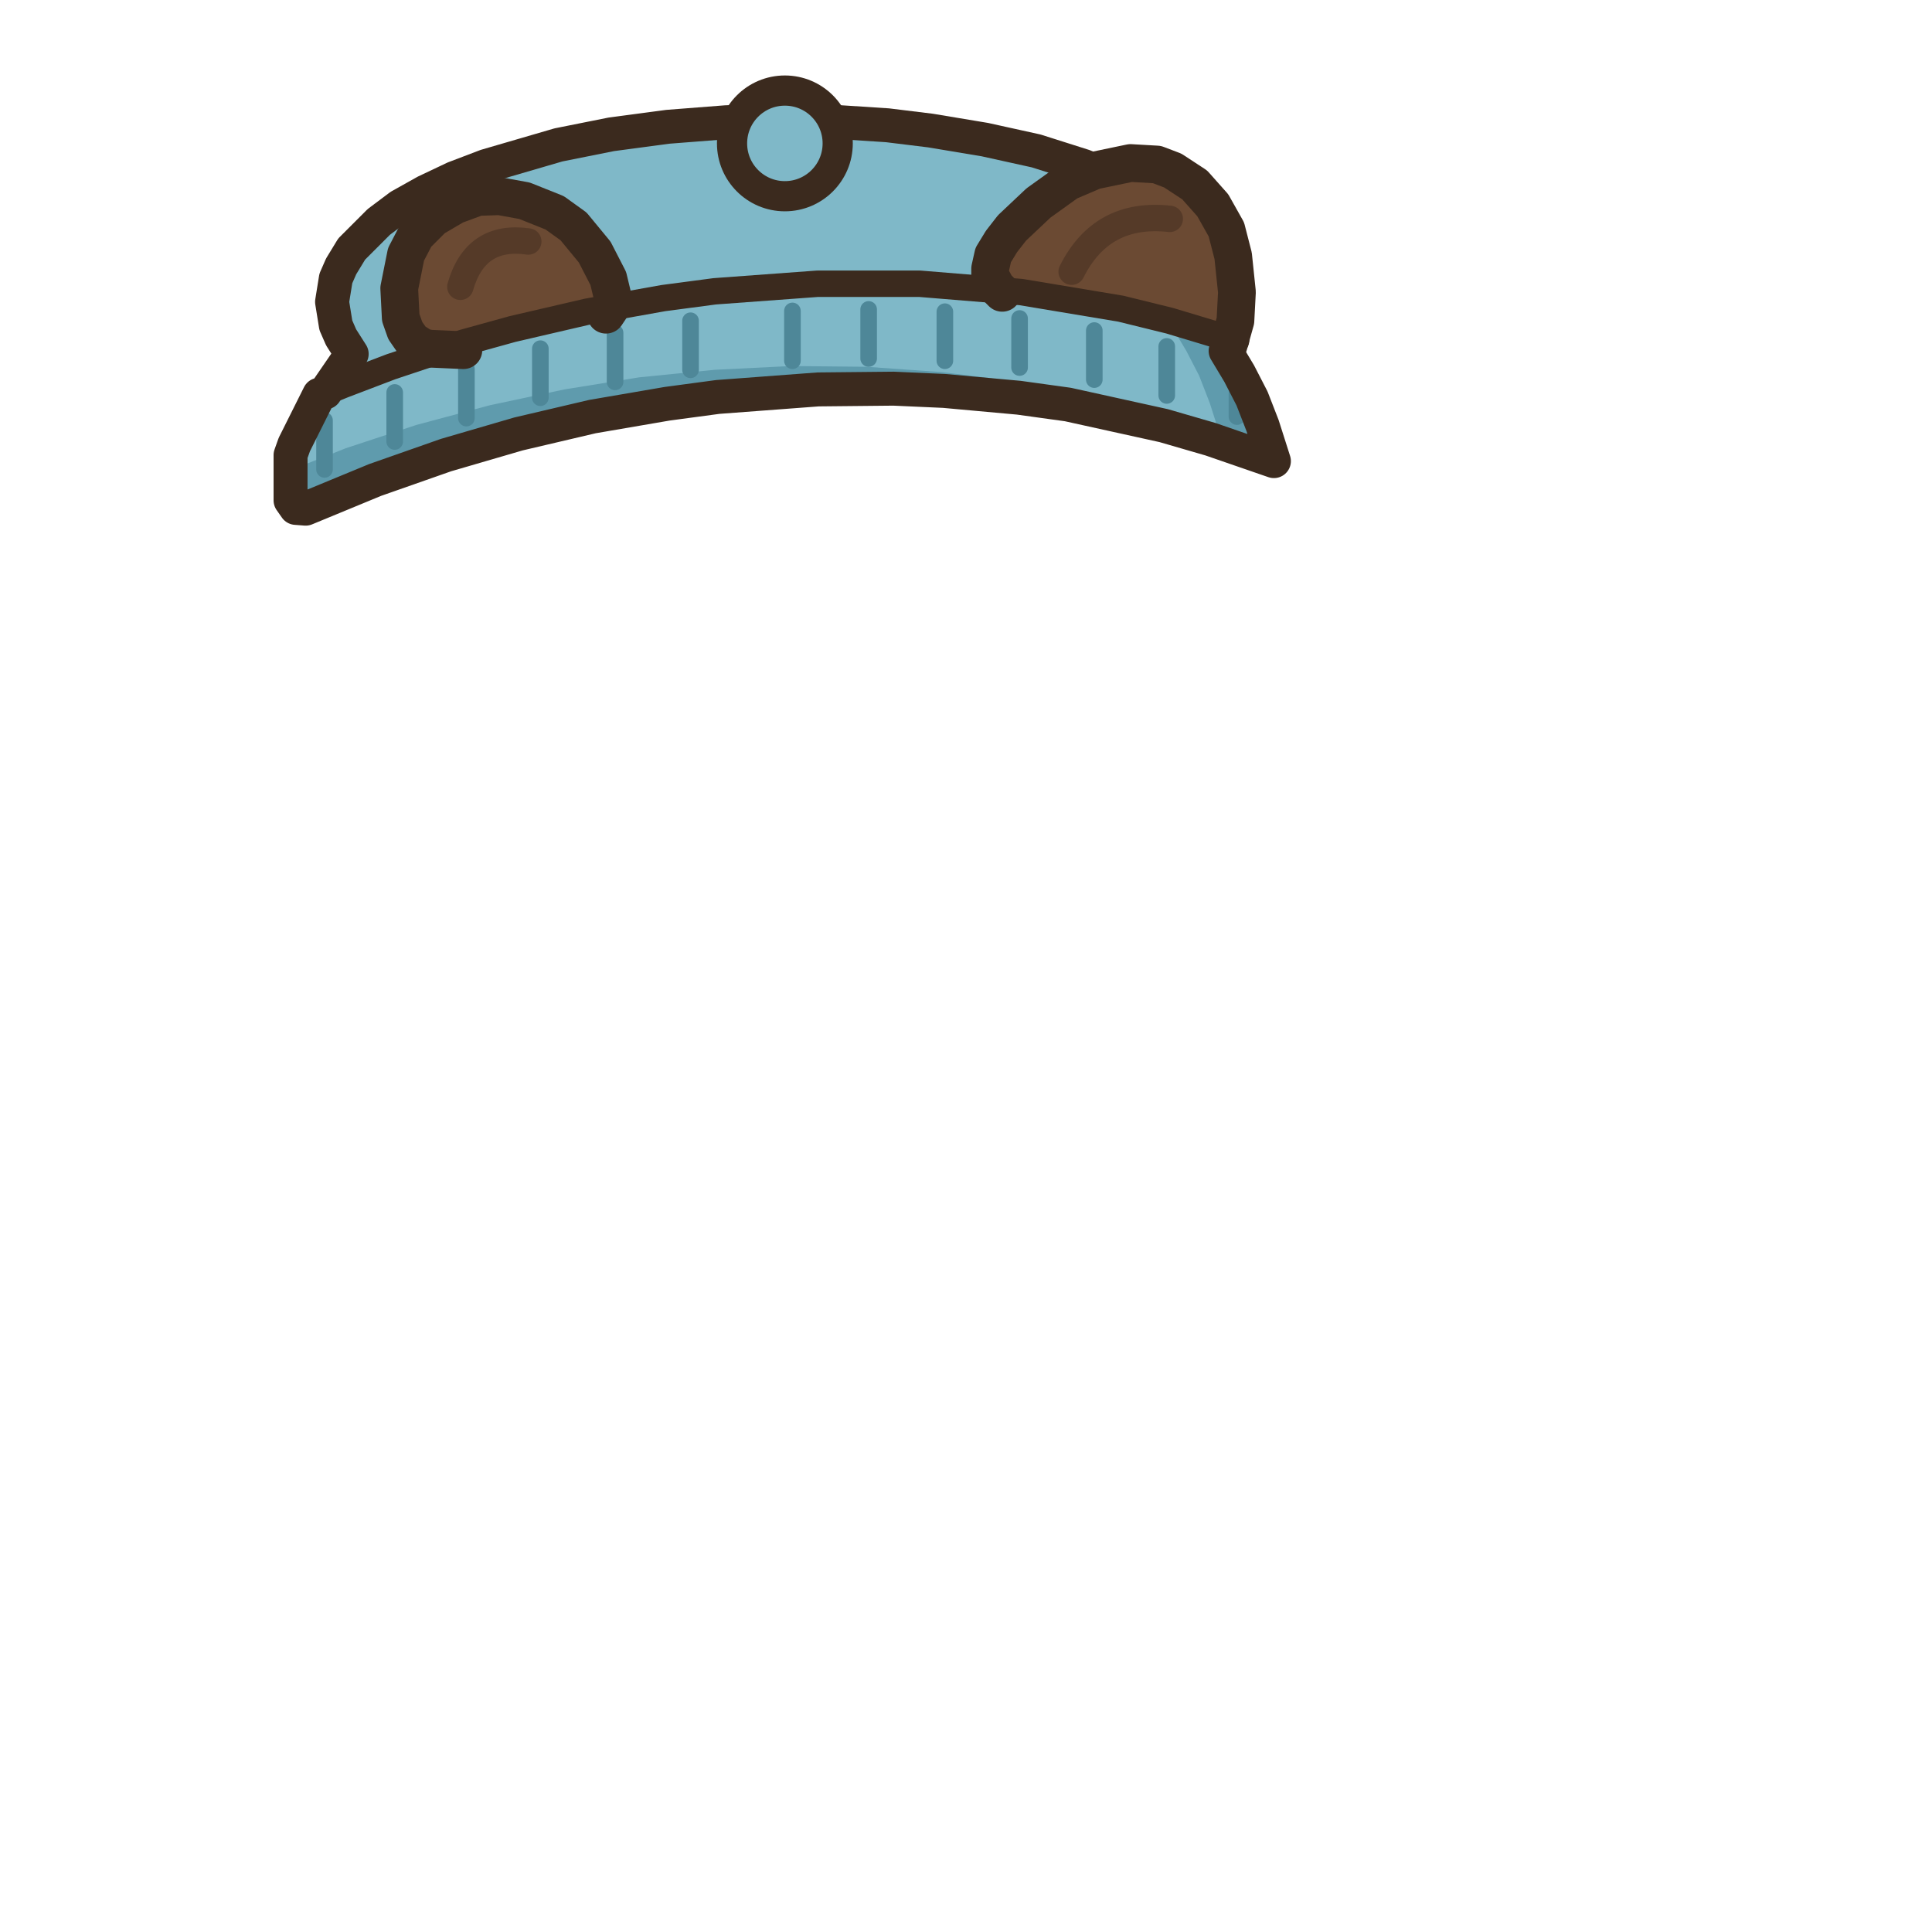
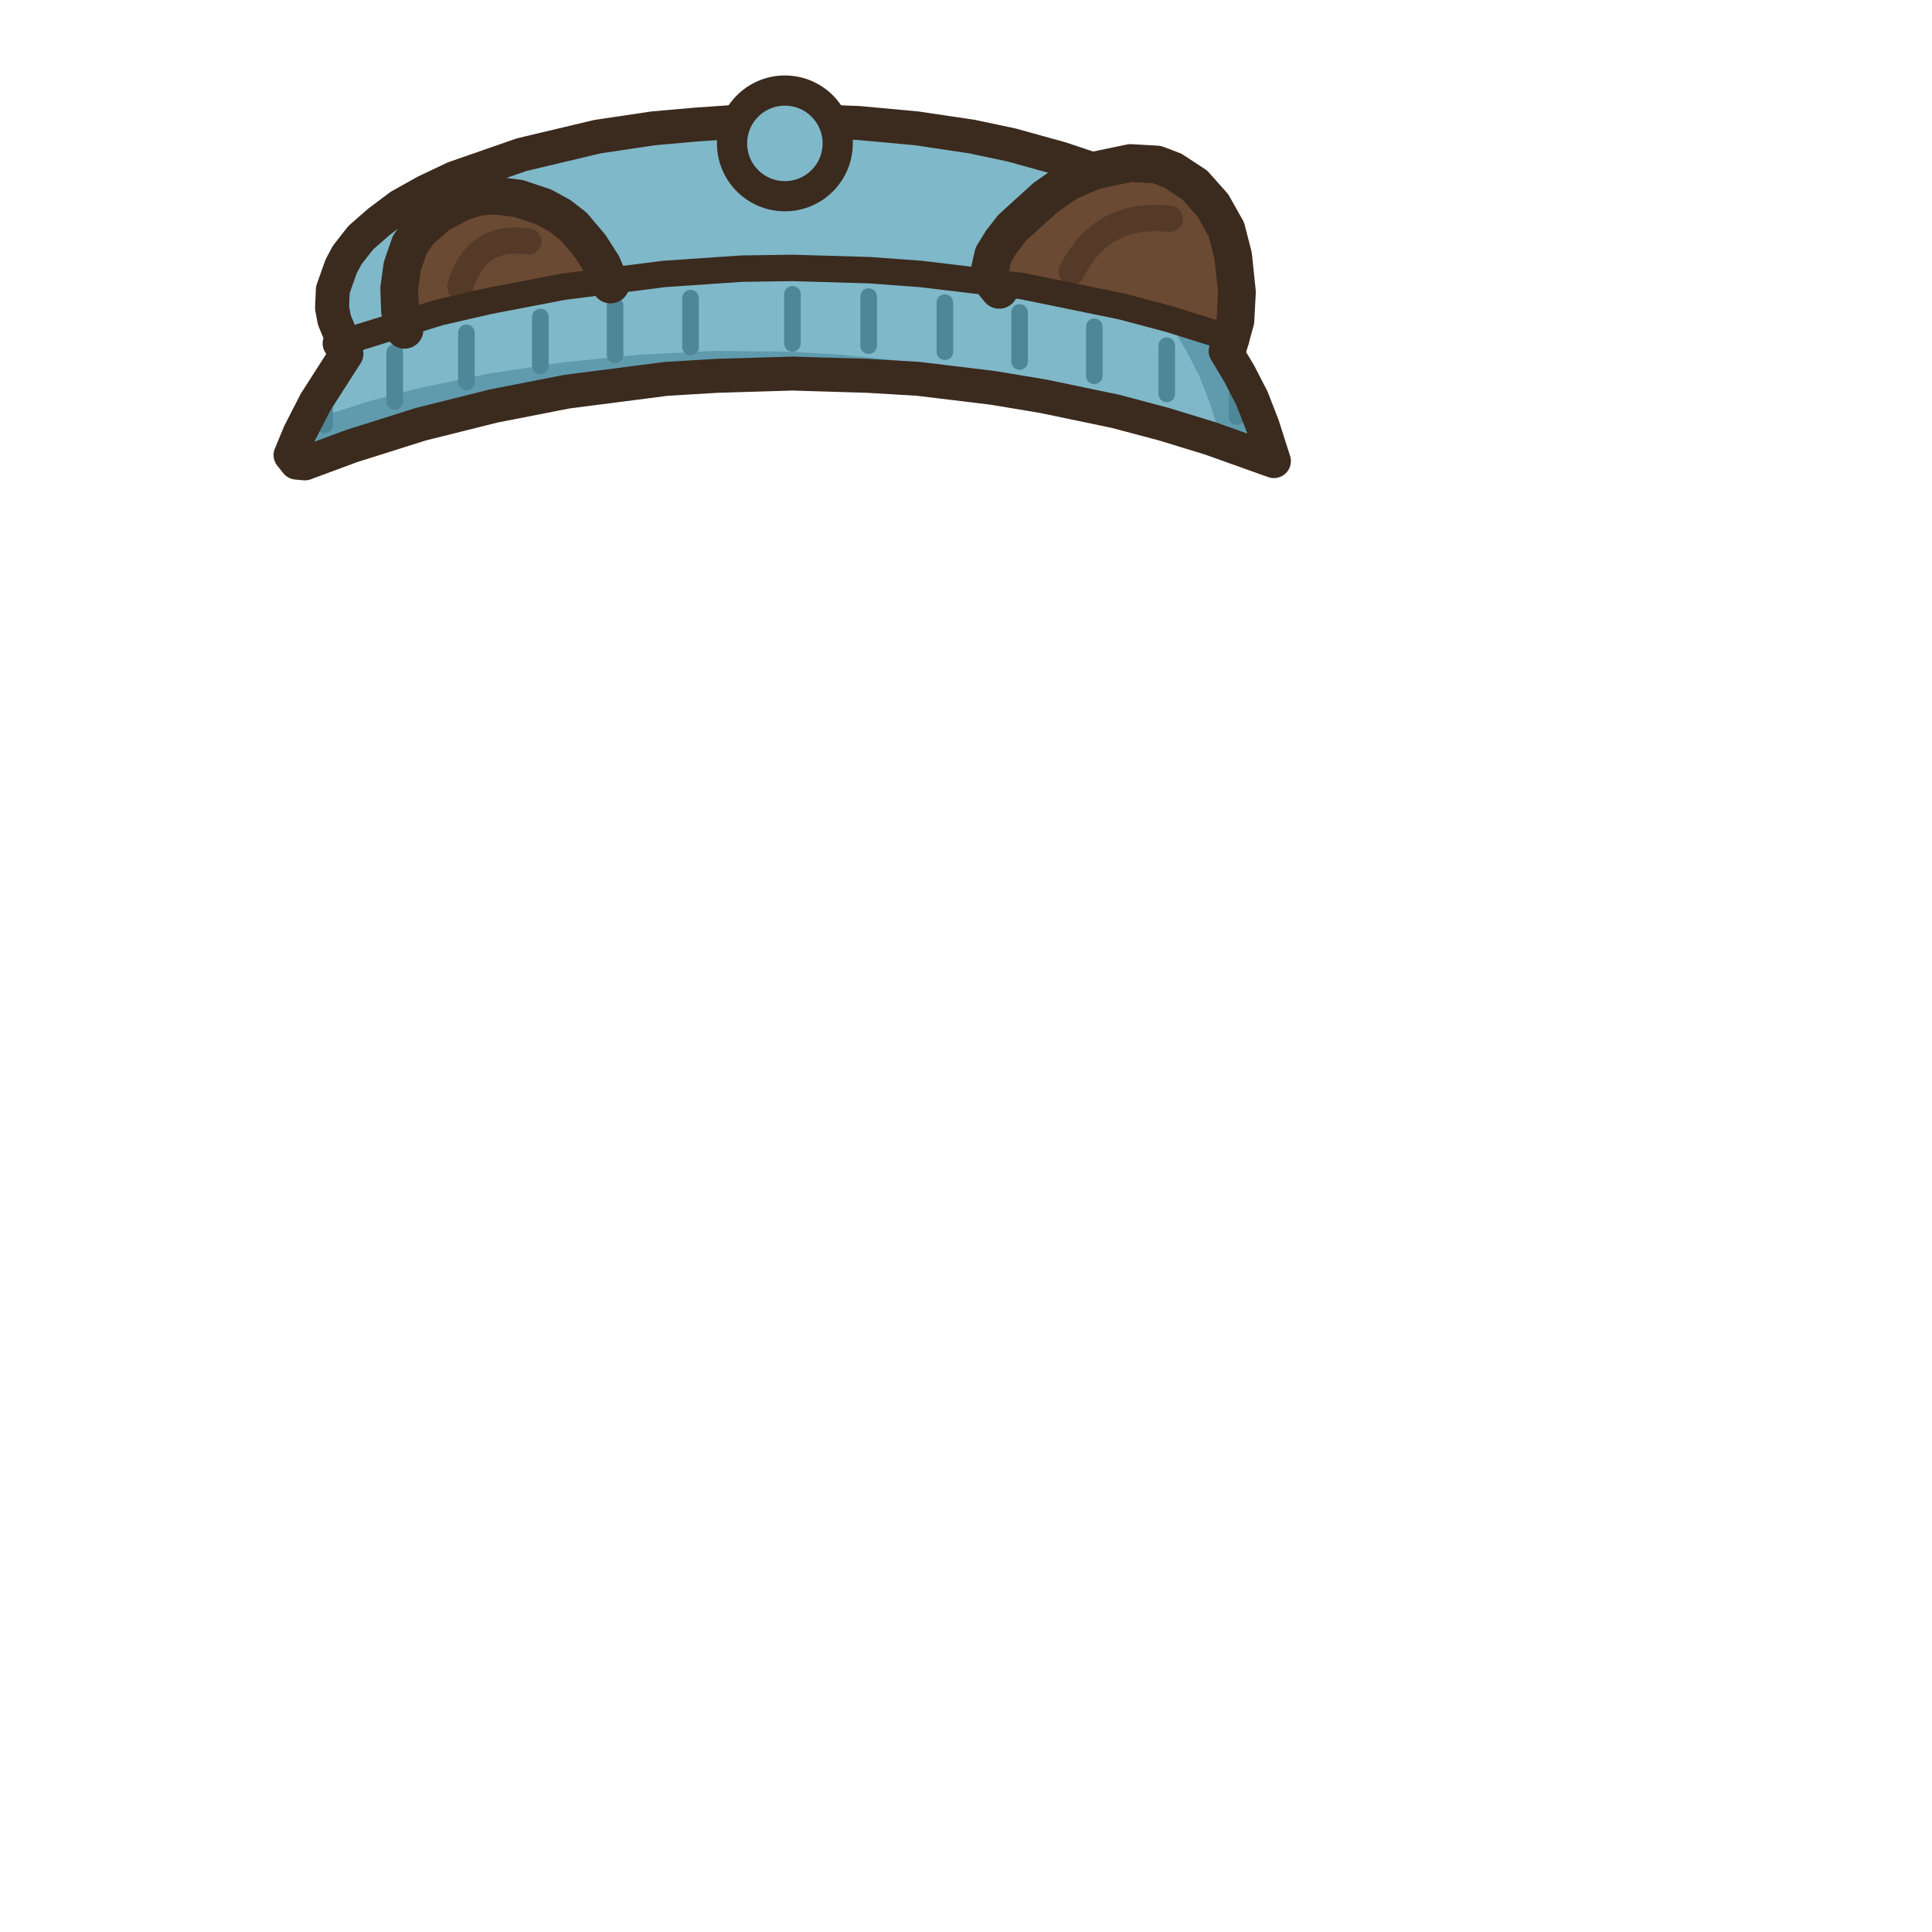
<svg xmlns="http://www.w3.org/2000/svg" viewBox="0 0 256 256">
  <g>
-     <path d="M163.7 37.6 L162.4 34.6 L160.2 31.5 L156.9 28.7 L152.8 26 L149.1 24.2 L143.6 22 L137.3 20 L130.5 18.5 L123.3 17.3 L117.6 16.6 L109.9 16.1 L102 16 L96.2 16.2 L88.5 16.8 L81 17.8 L74 19.2 L64.4 22 L60.2 23.6 L56.4 25.4 L53 27.3 L50.2 29.4 L46.6 33 L45.2 35.3 L44.5 36.9 L44 40 L44.5 43.1 L45.2 44.7 L46.6 46.9 L43.1 52 L42.3 52.3 L39 58.9 L38.5 60.3 L38.5 66.3 L39.2 67.3 L40.5 67.4 L49.7 63.6 L59.1 60.3 L68.7 57.5 L78.5 55.2 L88.4 53.5 L95.1 52.6 L108.4 51.6 L118.4 51.5 L125.1 51.8 L135 52.7 L141.5 53.6 L154.2 56.4 L160.4 58.2 L168.8 61.1 L167.3 56.4 L165.9 52.8 L164.2 49.5 L162.4 46.5 L163.3 45 L162.8 44.8 L163.9 41.6 L164 39.2Z" fill="#7FB8C8" />
-     <path d="M163.5 36.9 L162.8 35.3 L161.4 33 L159.4 30.8 L156.9 28.7 L151.6 25.4 L144.2 22.2 L148 24.3 L151.7 27.1 L153.8 29.3 L155.8 32.3 L156.7 34.6 L157 37 L156.7 39.4 L155.8 41.8 L156.3 42 L155.4 43.5 L157.2 46.5 L158.9 49.8 L160.3 53.4 L161.8 58.1 L153.4 55.2 L147.2 53.4 L140.9 51.9 L131.2 50.1 L124.7 49.3 L114.8 48.6 L104.8 48.5 L94.7 49 L84.7 50 L74.8 51.6 L64.9 53.7 L55.2 56.3 L45.8 59.4 L38.5 62.3 L38.5 66.3 L39.2 67.3 L40.5 67.4 L49.7 63.6 L59.1 60.3 L68.7 57.5 L78.5 55.2 L88.4 53.5 L95.1 52.6 L108.4 51.6 L118.4 51.5 L125.1 51.8 L135 52.7 L141.5 53.6 L154.2 56.4 L160.4 58.2 L168.8 61.1 L167.3 56.4 L165.9 52.8 L164.2 49.5 L162.4 46.5 L163.3 45 L162.8 44.8 L163.5 43.1 L164 40.8 L164 39.2Z" fill="#5F9BAD" />
-     <path d="M43 62.2 L43 55.7M52.3 58.5 L52.3 52M61.8 55.4 L61.8 48.9M71.6 52.7 L71.6 46.2M81.5 50.6 L81.5 44.1M91.5 49 L91.5 42.5M105 47.8 L105 41.2M115.1 47.5 L115.1 41M125.2 47.8 L125.2 41.3M135.1 48.7 L135.1 42.2M145 50.3 L145 43.8M154.6 52.4 L154.6 45.9M163.9 55.2 L163.9 52.2" fill="none" stroke="#4E8798" stroke-width="2.2" stroke-linecap="round" stroke-linejoin="round" />
-     <path d="M163.7 37.6 L162.4 34.6 L160.2 31.5 L156.9 28.7 L152.8 26 L149.1 24.2 L143.6 22 L137.3 20 L130.5 18.5 L123.3 17.3 L117.6 16.6 L109.9 16.1 L102 16 L96.2 16.2 L88.5 16.8 L81 17.8 L74 19.2 L64.4 22 L60.2 23.6 L56.4 25.4 L53 27.3 L50.2 29.4 L46.6 33 L45.2 35.3 L44.5 36.9 L44 40 L44.5 43.1 L45.2 44.7 L46.6 46.9 L43.1 52 L42.3 52.3 L39 58.9 L38.5 60.3 L38.5 66.3 L39.2 67.3 L40.5 67.4 L49.7 63.6 L59.1 60.3 L68.7 57.5 L78.5 55.2 L88.4 53.5 L95.1 52.6 L108.4 51.6 L118.4 51.5 L125.1 51.8 L135 52.7 L141.5 53.6 L154.2 56.4 L160.4 58.2 L168.8 61.1 L167.3 56.4 L165.9 52.8 L164.2 49.5 L162.4 46.5 L163.3 45 L162.8 44.8 L163.9 41.6 L164 39.2Z" fill="none" stroke="#3B2A1E" stroke-width="4.5" stroke-linecap="round" stroke-linejoin="round" />
-     <path d="M56 46 L59.5 46.4 L64.4 46.1 L71.6 44.2 L79.1 42.6 L80.5 41.5 L81.1 40.1 L81.1 38.6 L80.6 36.9 L79.3 34.3 L77.1 31.2 L75.5 29.5 L72.8 27.8 L69.5 26.6 L66.2 26 L64 26 L61.1 26.8 L58.1 28.4 L55.6 30.6 L54.3 32.4 L53.3 35.3 L52.9 39.2 L53 41.2 L53.3 43 L54.6 45.1Z" fill="#6B4A33" />
-     <path d="M56.9 46.2 L61.4 46.4M80.3 41.7 L80.9 40.8 L81.2 39.4 L80.6 36.9 L78.8 33.4 L76 30 L73.5 28.2 L69.5 26.6 L66.2 26 L63.3 26.1 L60.3 27.2 L57.4 28.9 L55.1 31.2 L53.8 33.7 L52.9 38.2 L53.1 42.1 L53.7 43.8 L54.6 45.1 L56 46 L56.9 46.2" fill="none" stroke="#3B2A1E" stroke-width="5" stroke-linecap="round" stroke-linejoin="round" />
+     <path d="M163.7 37.6 L162.4 34.6 L160.2 31.5 L157.8 29.4 L153.9 26.7 L149.1 24.2 L145 22.5 L140.5 21 L134 19.2 L128.8 18.1 L121.4 17 L113.8 16.3 L106 16 L98.1 16.1 L92.3 16.5 L86.6 17 L79.2 18.1 L69.1 20.5 L60.2 23.6 L56.4 25.4 L53 27.3 L50.2 29.4 L47.8 31.5 L46 33.8 L45.2 35.3 L44.1 38.4 L44 40.8 L44.3 42.4 L45.5 45.3 L45 45.5 L45.9 46.9 L41.8 53.3 L39.7 57.4 L38.5 60.3 L39.3 61.3 L40.4 61.4 L46.6 59.1 L55.8 56.2 L65.4 53.8 L75.1 51.9 L88.3 50.2 L95 49.8 L105 49.5 L115 49.8 L121.7 50.2 L131.6 51.4 L138.2 52.5 L147.8 54.5 L154.2 56.2 L160.4 58.1 L168.8 61.1 L167.3 56.4 L165.9 52.8 L164.2 49.5 L162.4 46.5 L163.3 44.9 L162.8 44.8 L163.9 41.6 L164 39.2Z" fill="#7FB8C8" />
+     <path d="M163.5 36.9 L162.8 35.3 L161.4 33 L159.4 30.8 L156.9 28.7 L151.6 25.4 L144.2 22.2 L148 24.3 L151.7 27.1 L153.8 29.3 L155.8 32.3 L156.7 34.6 L157 37 L156.7 39.4 L155.8 41.8 L156.3 41.9 L155.4 43.5 L157.2 46.5 L158.9 49.8 L160.3 53.4 L161.8 58.1 L153.4 55.1 L144 52.3 L137.6 50.8 L127.9 48.9 L121.3 48 L111.4 47 L104.7 46.6 L94.7 46.5 L84.6 47 L74.7 48 L64.8 49.5 L55.2 51.5 L48.8 53.2 L40.4 55.9 L38.5 60.3 L39.3 61.3 L40.4 61.4 L46.6 59.1 L55.8 56.2 L65.4 53.8 L75.1 51.9 L88.3 50.2 L95 49.8 L105 49.5 L115 49.8 L121.7 50.2 L131.6 51.4 L138.2 52.5 L147.8 54.5 L154.2 56.2 L160.4 58.1 L168.8 61.1 L167.3 56.4 L165.9 52.8 L164.2 49.5 L162.4 46.5 L163.3 44.9 L162.8 44.8 L163.5 43.1 L164 40.8 L164 39.2Z" fill="#5F9BAD" />
+     <path d="M43 56.3 L43 54.1M52.3 53.2 L52.3 46.7M61.8 50.6 L61.8 44.1M71.6 48.5 L71.6 42M81.5 47 L81.5 40.5M91.5 46 L91.5 39.5M105 45.5 L105 39M115.1 45.8 L115.1 39.3M125.2 46.6 L125.2 40.1M135.1 47.9 L135.1 41.4M145 49.8 L145 43.3M154.6 52.2 L154.6 45.8M163.9 55.2 L163.9 52.2" fill="none" stroke="#4E8798" stroke-width="2.2" stroke-linecap="round" stroke-linejoin="round" />
+     <path d="M163.7 37.6 L162.4 34.6 L160.2 31.5 L157.8 29.4 L153.9 26.7 L149.1 24.2 L145 22.5 L140.5 21 L134 19.2 L128.8 18.1 L121.4 17 L113.8 16.3 L106 16 L98.1 16.1 L92.3 16.5 L86.6 17 L79.2 18.1 L69.1 20.5 L60.2 23.6 L56.4 25.4 L53 27.3 L50.2 29.4 L47.8 31.5 L46 33.8 L45.2 35.3 L44.1 38.4 L44 40.8 L44.3 42.4 L45.5 45.3 L45 45.5 L45.9 46.9 L41.8 53.3 L39.7 57.4 L38.5 60.3 L39.3 61.3 L40.4 61.4 L46.6 59.1 L55.8 56.2 L65.4 53.8 L75.1 51.9 L88.3 50.2 L95 49.8 L105 49.5 L115 49.8 L121.7 50.2 L131.6 51.4 L138.2 52.5 L147.8 54.5 L154.2 56.2 L160.4 58.1 L168.8 61.1 L167.3 56.4 L165.9 52.8 L164.2 49.5 L162.4 46.5 L163.3 44.9 L162.8 44.8 L163.9 41.6 L164 39.2Z" fill="none" stroke="#3B2A1E" stroke-width="4.5" stroke-linecap="round" stroke-linejoin="round" />
+     <path d="M81.1 38.5 L80.2 36 L78.8 33.4 L76.5 30.5 L74.9 29 L72.8 27.8 L69.5 26.6 L66.2 26 L64 26 L61.8 26.5 L58.8 28 L56.2 30 L54.7 31.8 L53.8 33.7 L53.1 36.2 L52.9 39.2 L53 41.2 L53.3 43 L53.9 44.2 L61.8 42.1 L68.3 40.6Z" fill="#6B4A33" />
+     <path d="M80.9 37.7 L79.8 35.1 L78.2 32.6 L76 30 L74.2 28.6 L72 27.4 L68.7 26.3 L65.5 25.9 L63.3 26.1 L61.1 26.8 L58.1 28.4 L55.6 30.6 L54.3 32.4 L53.3 35.3 L52.9 38.2 L53 41.2 L53.6 43.7" fill="none" stroke="#3B2A1E" stroke-width="5" stroke-linecap="round" stroke-linejoin="round" />
    <path d="M61 38 Q63 31 70 32" fill="none" stroke="#553A28" stroke-width="3.5" stroke-linecap="round" stroke-linejoin="round" />
-     <path d="M132.8 38.8 L135 40.2 L148.2 42.4 L154.6 43.9 L162.4 46.3 L163.5 43.6 L163.8 41.2 L163.8 37.4 L163.2 32.9 L162.5 30.4 L161.2 28 L159.6 25.8 L156.9 23.4 L154 22 L151.6 21.6 L147.9 21.9 L143.2 23.2 L140 25 L135.8 28.4 L132.7 32 L131.3 34.7 L131.2 36.5 L131.5 37.3Z" fill="#6B4A33" />
-     <path d="M162.8 45.7 L163.7 42.5 L163.9 38.7 L163.4 33.9 L162.5 30.4 L160.7 27.2 L158.3 24.5 L155.4 22.6 L153.3 21.8 L149.8 21.6 L145 22.6 L141.5 24.1 L137.6 26.9 L134.1 30.2 L132.7 32 L131.6 33.8 L131.2 35.6 L131.2 36.5 L132 38 L132.8 38.8" fill="none" stroke="#3B2A1E" stroke-width="5" stroke-linecap="round" stroke-linejoin="round" />
+     <path d="M131.5 37.3 L133.4 39.2 L141.7 40.6 L148.2 42.1 L154.6 43.8 L162.5 46.2 L163.5 43.6 L163.8 41.2 L163.8 37.4 L163.2 32.9 L162.5 30.4 L161.2 28 L159.6 25.8 L156.9 23.4 L154 22 L151.6 21.6 L147.9 21.9 L143.2 23.2 L140 25 L135.8 28.4 L132.7 32 L131.3 34.7 L131.2 36.5Z" fill="#6B4A33" />
+     <path d="M162.8 45.7 L163.7 42.5 L163.9 38.7 L163.4 33.9 L162.5 30.4 L160.7 27.2 L158.3 24.5 L155.4 22.6 L153.3 21.8 L149.8 21.6 L145 22.6 L141.5 24.1 L138.5 26.2 L134.1 30.2 L132.7 32 L131.6 33.8 L131.2 35.6 L131.2 36.5 L131.5 37.3 L132.4 38.4" fill="none" stroke="#3B2A1E" stroke-width="5" stroke-linecap="round" stroke-linejoin="round" />
    <path d="M142 36 Q146 28 155 29" fill="none" stroke="#553A28" stroke-width="3.5" stroke-linecap="round" stroke-linejoin="round" />
-     <path d="M38.5 66.1 L39.2 67.3 L40.5 67.4 L49.7 63.6 L59.1 60.3 L68.7 57.5 L78.5 55.2 L88.4 53.5 L95.1 52.6 L108.4 51.6 L118.4 51.5 L125.1 51.8 L135 52.7 L141.5 53.6 L154.2 56.4 L160.4 58.2 L168.8 61.1 L167.3 56.4 L165.9 52.8 L164.2 49.5 L162.4 46.5 L163.3 45 L155 42.5 L148.5 40.9 L135.3 38.7 L121.9 37.6 L108.3 37.6 L94.7 38.6 L87.9 39.5 L77.8 41.3 L67.9 43.6 L61.4 45.4 L51.8 48.6 L45.5 51 L42.3 52.3 L39.7 57.4 L38.5 60.3Z" fill="none" stroke="#3B2A1E" stroke-width="3.5" stroke-linecap="round" stroke-linejoin="round" />
+     <path d="M38.5 60.3 L39.3 61.3 L40.4 61.4 L46.6 59.1 L55.8 56.2 L65.4 53.8 L75.1 51.9 L88.3 50.2 L95 49.8 L105 49.5 L115 49.8 L121.7 50.2 L131.6 51.4 L138.2 52.5 L147.8 54.5 L154.2 56.2 L160.4 58.1 L168.8 61.1 L167.3 56.4 L165.9 52.8 L164.2 49.5 L162.4 46.5 L163.3 44.9 L155 42.3 L148.6 40.6 L135.4 37.9 L122 36.3 L115.2 35.8 L105 35.5 L98.2 35.6 L88 36.3 L74.6 38 L64.7 39.9 L58.2 41.4 L45 45.5 L45.9 46.9 L41.8 53.3 L39.7 57.4Z" fill="none" stroke="#3B2A1E" stroke-width="3.5" stroke-linecap="round" stroke-linejoin="round" />
    <circle cx="104" cy="19" r="7" fill="#7FB8C8" stroke="#3B2A1E" stroke-width="4" />
  </g>
</svg>
